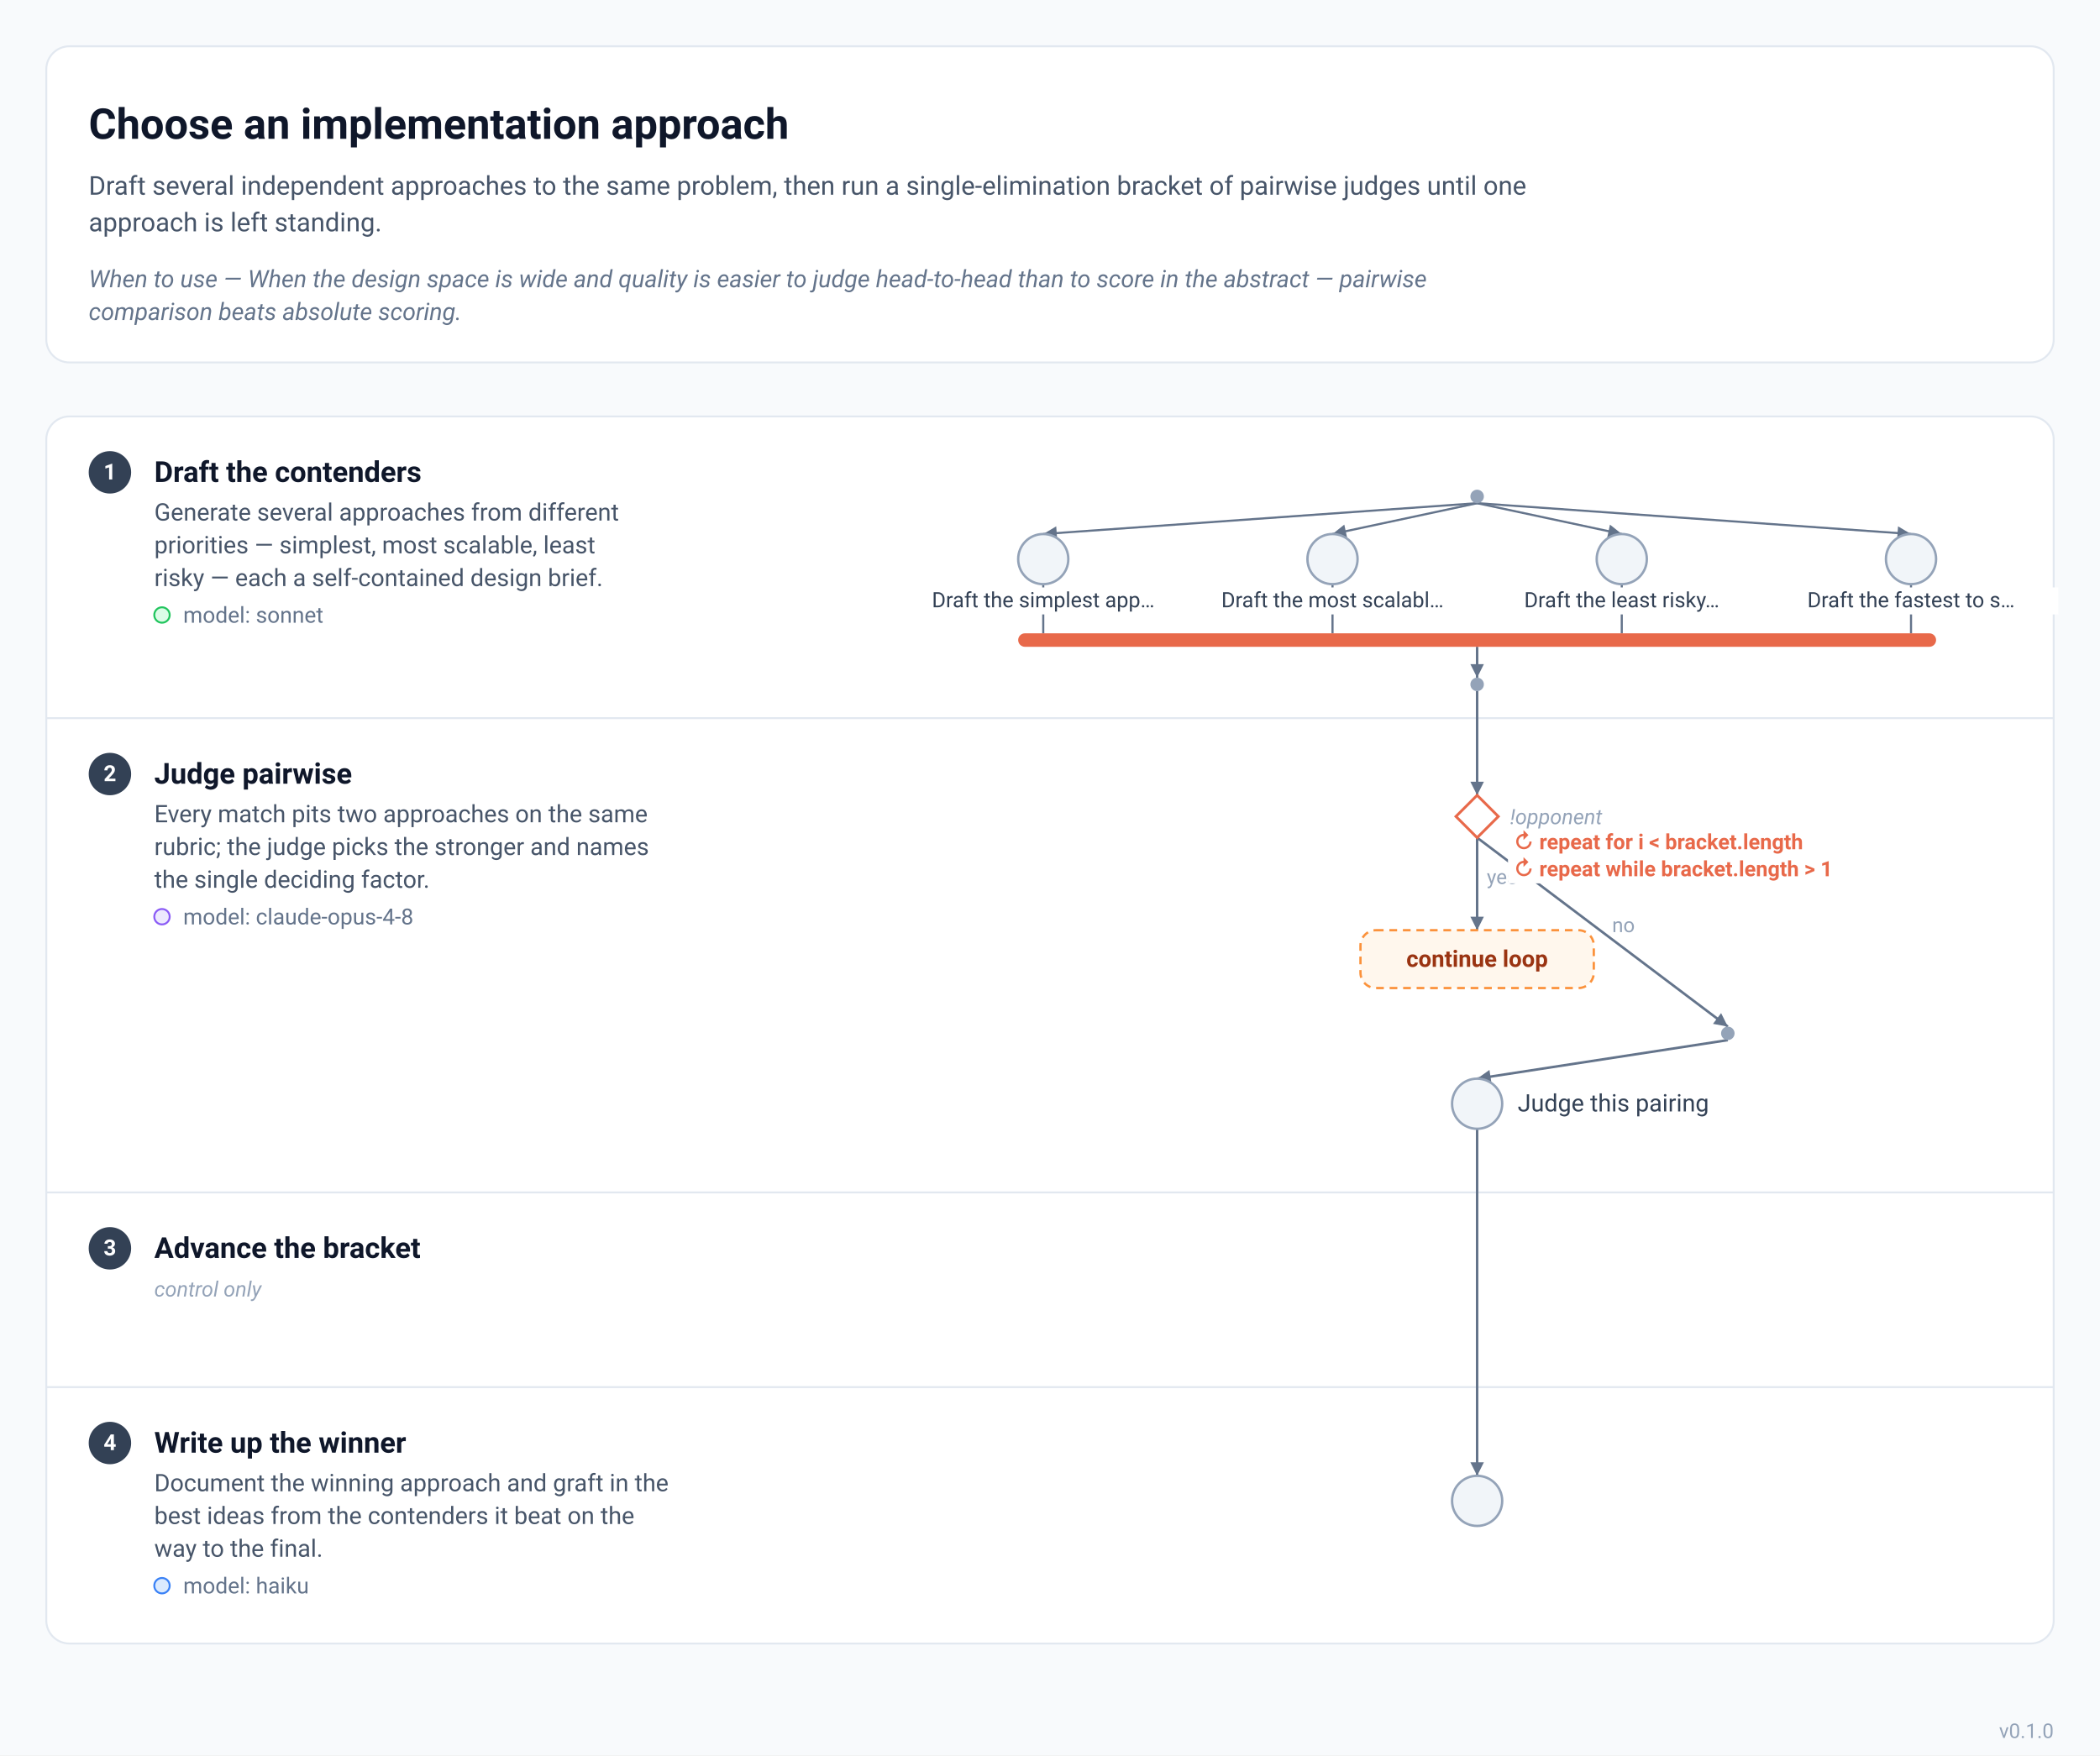
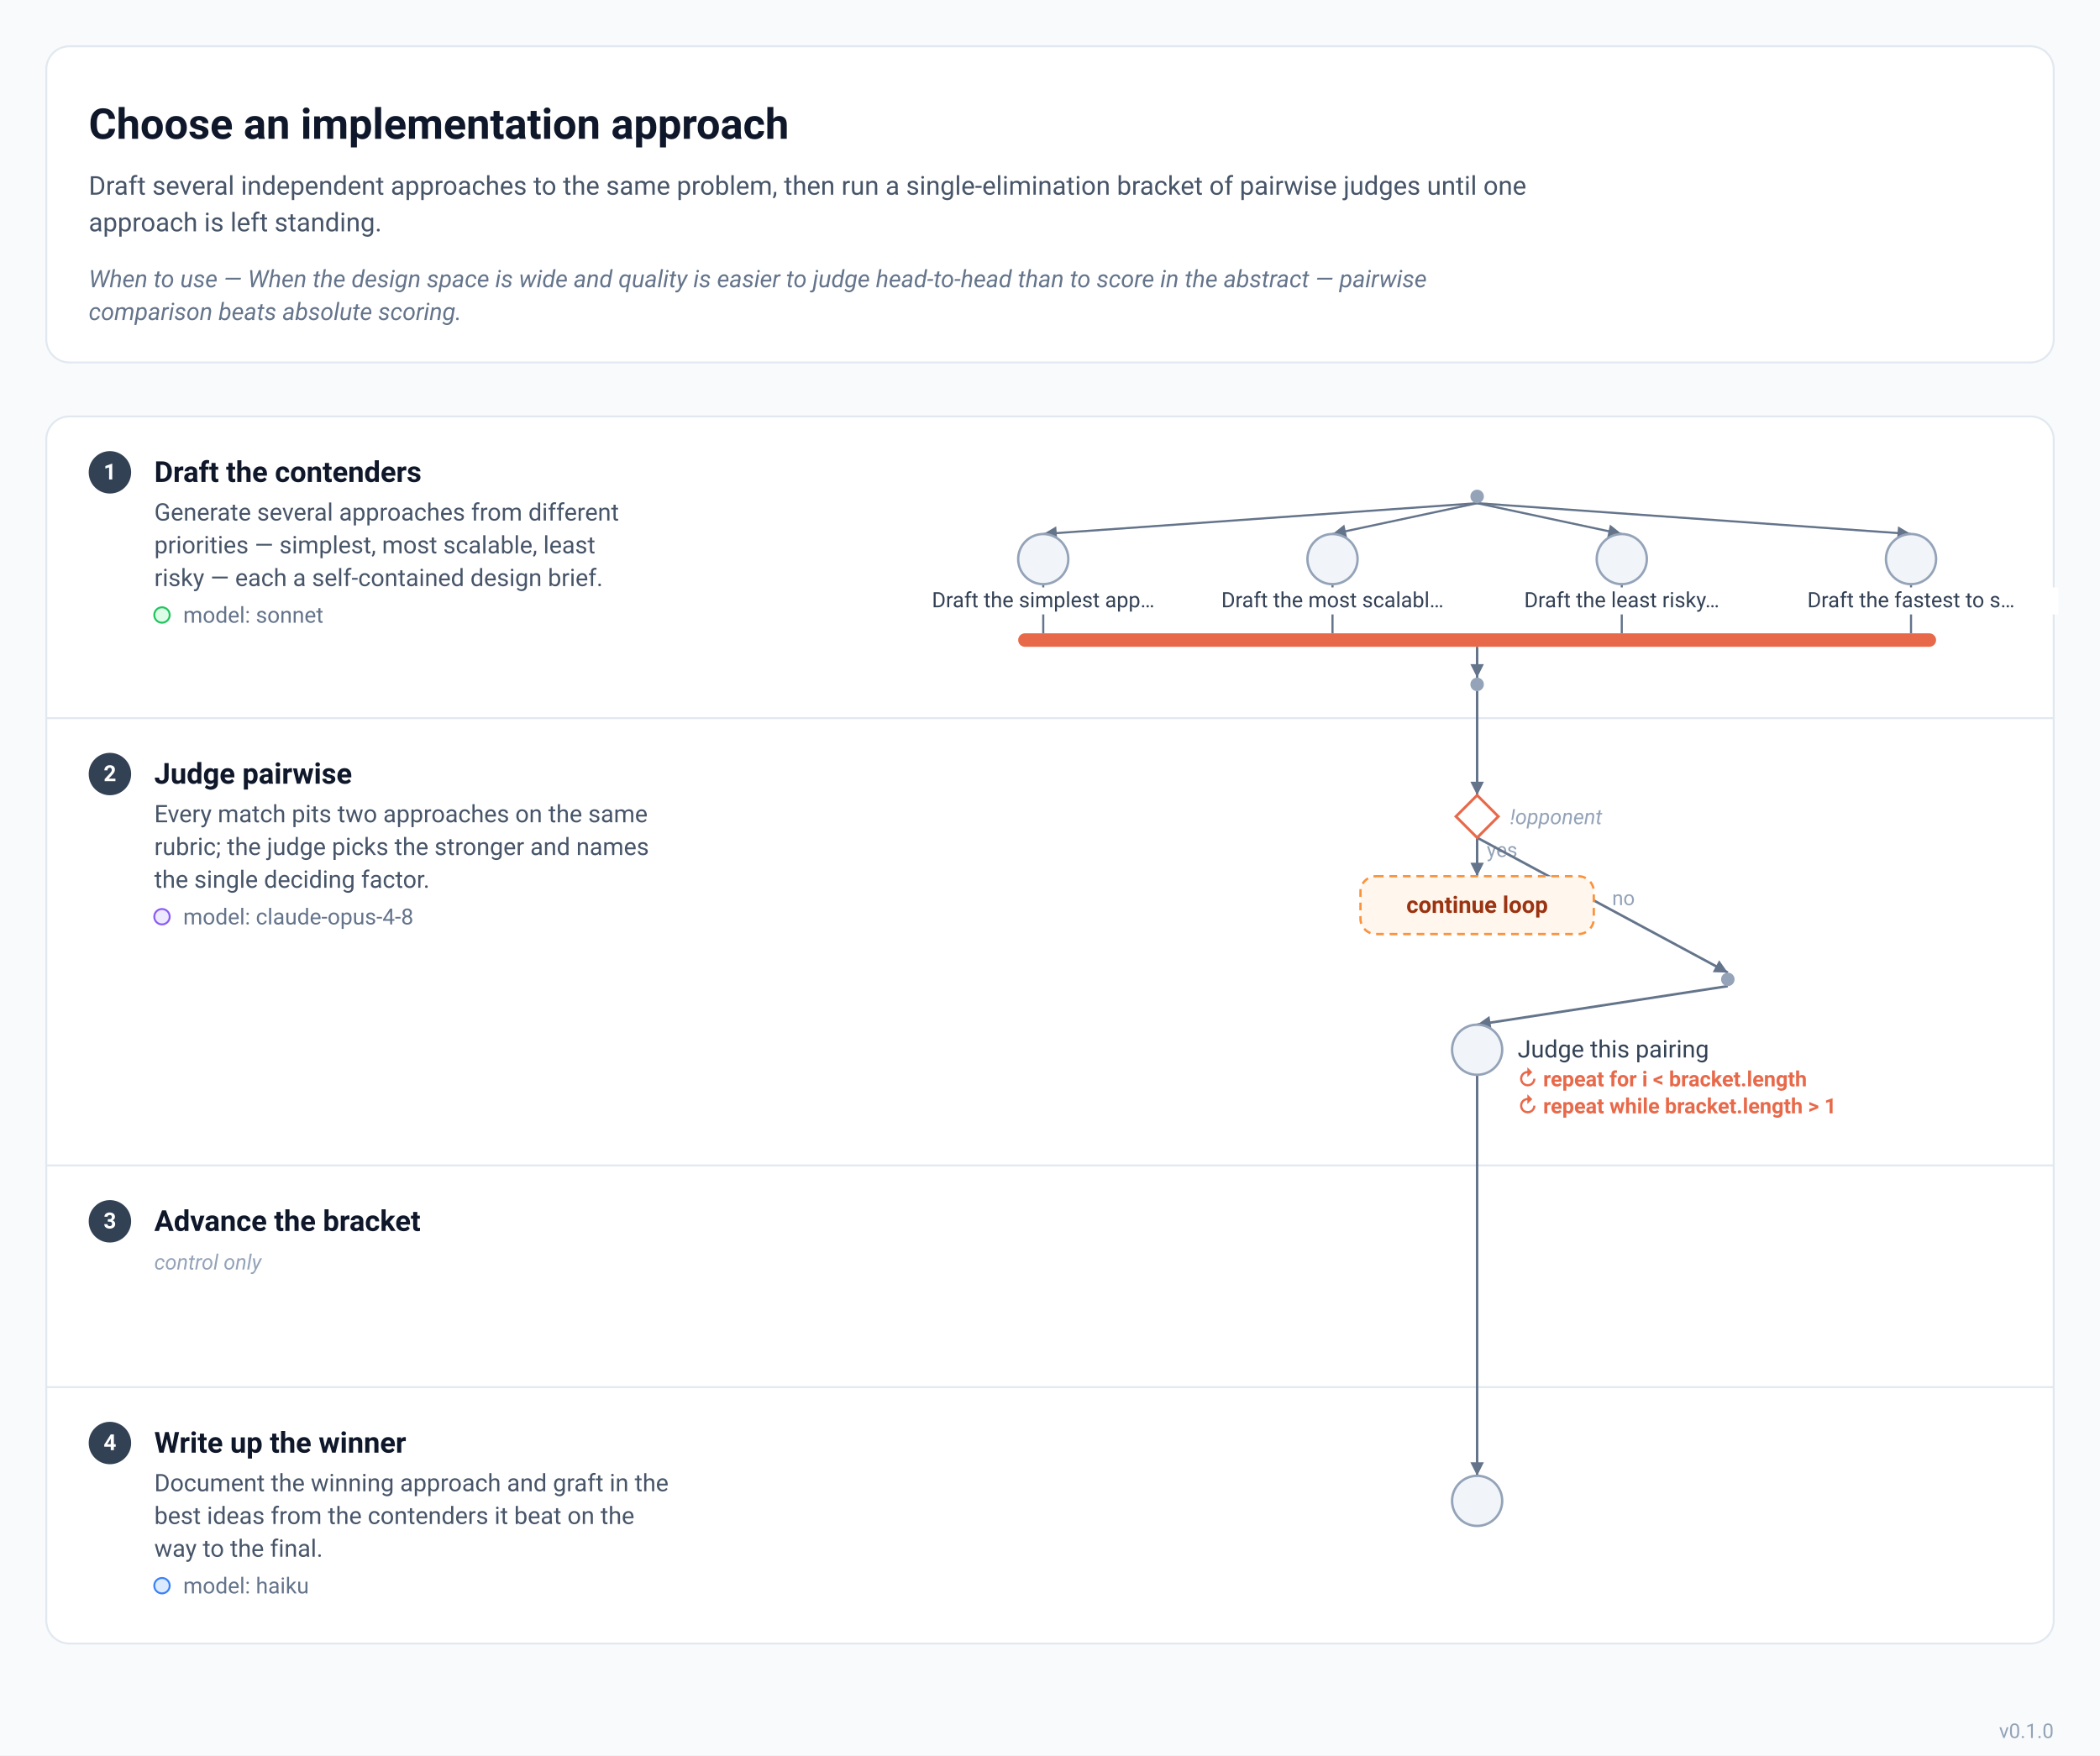
<svg xmlns="http://www.w3.org/2000/svg" width="1089" height="910.5" viewBox="0 0 1089 910.5" font-family="-apple-system, BlinkMacSystemFont, 'Segoe UI', Roboto, Helvetica, Arial, sans-serif">
  <rect width="1089" height="910.5" fill="#f8fafc" />
  <g transform="translate(0 24)">
    <g class="header-card">
      <rect x="24" y="0" width="1041" height="164" rx="12" fill="#ffffff" stroke="#e2e8f0" stroke-width="1" />
      <text x="46" y="48" font-size="22" fill="#0f172a" font-weight="700">Choose an implementation approach</text>
      <text x="46" y="77" font-size="13.5" fill="#475569">Draft several independent approaches to the same problem, then run a single-elimination bracket of pairwise judges until one</text>
      <text x="46" y="96" font-size="13.5" fill="#475569">approach is left standing.</text>
      <text x="46" y="125" font-size="12.5" fill="#64748b" font-style="italic">When to use — When the design space is wide and quality is easier to judge head-to-head than to score in the abstract — pairwise</text>
      <text x="46" y="142" font-size="12.5" fill="#64748b" font-style="italic">comparison beats absolute scoring.</text>
    </g>
  </g>
  <g transform="translate(0 204)">
    <rect x="24" y="12" width="1041" height="636.5" rx="12" fill="#ffffff" stroke="#e2e8f0" stroke-width="1" />
    <g class="swimlane" />
    <g class="swimlane">
      <line x1="24" y1="168.5" x2="1065" y2="168.5" stroke="#e2e8f0" stroke-width="1" />
    </g>
    <g class="swimlane-empty">
-       <line x1="24" y1="414.5" x2="1065" y2="414.5" stroke="#e2e8f0" stroke-width="1" />
+       <line x1="24" y1="400.5" x2="1065" y2="400.5" stroke="#e2e8f0" stroke-width="1" />
    </g>
    <g class="swimlane">
      <line x1="24" y1="515.5" x2="1065" y2="515.5" stroke="#e2e8f0" stroke-width="1" />
    </g>
    <g transform="translate(0 12)">
      <g class="lane-label">
        <circle cx="57" cy="29" r="11" fill="#334155" />
        <text x="57" y="32.7" font-size="11.5" fill="#ffffff" font-weight="700" text-anchor="middle">1</text>
        <text x="80" y="34" font-size="15" fill="#0f172a" font-weight="700">Draft the contenders</text>
        <text x="80" y="54" font-size="12.5" fill="#475569">Generate several approaches from different</text>
        <text x="80" y="71" font-size="12.5" fill="#475569">priorities — simplest, most scalable, least</text>
        <text x="80" y="88" font-size="12.5" fill="#475569">risky — each a self-contained design brief.</text>
        <circle cx="84" cy="103" r="4" fill="#dcfce7" stroke="#22c55e" stroke-width="1" />
        <text x="95" y="107" font-size="11.5" fill="#64748b">model: sonnet</text>
      </g>
    </g>
    <g transform="translate(0 168.5)">
      <g class="lane-label">
        <circle cx="57" cy="29" r="11" fill="#334155" />
        <text x="57" y="32.7" font-size="11.5" fill="#ffffff" font-weight="700" text-anchor="middle">2</text>
        <text x="80" y="34" font-size="15" fill="#0f172a" font-weight="700">Judge pairwise</text>
        <text x="80" y="54" font-size="12.5" fill="#475569">Every match pits two approaches on the same</text>
        <text x="80" y="71" font-size="12.5" fill="#475569">rubric; the judge picks the stronger and names</text>
        <text x="80" y="88" font-size="12.5" fill="#475569">the single deciding factor.</text>
        <circle cx="84" cy="103" r="4" fill="#ede9fe" stroke="#8b5cf6" stroke-width="1" />
        <text x="95" y="107" font-size="11.5" fill="#64748b">model: claude-opus-4-8</text>
      </g>
    </g>
-     <g transform="translate(0 414.5)">
+     <g transform="translate(0 400.5)">
      <g class="lane-label">
        <circle cx="57" cy="29" r="11" fill="#334155" />
        <text x="57" y="32.7" font-size="11.5" fill="#ffffff" font-weight="700" text-anchor="middle">3</text>
        <text x="80" y="34" font-size="15" fill="#0f172a" font-weight="700">Advance the bracket</text>
        <text x="80" y="54" font-size="11" fill="#94a3b8" font-style="italic">control only</text>
      </g>
    </g>
    <g transform="translate(0 515.5)">
      <g class="lane-label">
        <circle cx="57" cy="29" r="11" fill="#334155" />
        <text x="57" y="32.7" font-size="11.5" fill="#ffffff" font-weight="700" text-anchor="middle">4</text>
        <text x="80" y="34" font-size="15" fill="#0f172a" font-weight="700">Write up the winner</text>
        <text x="80" y="54" font-size="12.5" fill="#475569">Document the winning approach and graft in the</text>
        <text x="80" y="71" font-size="12.5" fill="#475569">best ideas from the contenders it beat on the</text>
        <text x="80" y="88" font-size="12.5" fill="#475569">way to the final.</text>
        <circle cx="84" cy="103" r="4" fill="#dbeafe" stroke="#3b82f6" stroke-width="1" />
        <text x="95" y="107" font-size="11.5" fill="#64748b">model: haiku</text>
      </g>
    </g>
    <g class="topology" transform="translate(462 0)">
      <g class="edge">
        <path d="M 304 57 L 79 73" fill="none" stroke="#64748b" stroke-width="1.1" />
        <polygon points="79,73 85.73,69.01 86.23,75.99" fill="#64748b" />
      </g>
      <g class="edge">
        <path d="M 304 57 L 229 73" fill="none" stroke="#64748b" stroke-width="1.1" />
        <polygon points="229,73 235.12,68.12 236.58,74.96" fill="#64748b" />
      </g>
      <g class="edge">
        <path d="M 304 57 L 379 73" fill="none" stroke="#64748b" stroke-width="1.1" />
        <polygon points="379,73 371.42,74.96 372.88,68.12" fill="#64748b" />
      </g>
      <g class="edge">
        <path d="M 304 57 L 529 73" fill="none" stroke="#64748b" stroke-width="1.1" />
        <polygon points="529,73 521.77,75.99 522.27,69.01" fill="#64748b" />
      </g>
      <g class="edge">
        <path d="M 79 99 L 79 124.5" fill="none" stroke="#64748b" stroke-width="1.1" />
      </g>
      <g class="edge">
        <path d="M 229 99 L 229 124.5" fill="none" stroke="#64748b" stroke-width="1.1" />
      </g>
      <g class="edge">
        <path d="M 379 99 L 379 124.5" fill="none" stroke="#64748b" stroke-width="1.1" />
      </g>
      <g class="edge">
        <path d="M 529 99 L 529 124.5" fill="none" stroke="#64748b" stroke-width="1.1" />
      </g>
      <g class="edge">
        <path d="M 304 131.5 L 304 147.5" fill="none" stroke="#64748b" stroke-width="1.3" />
        <polygon points="304,147.5 300.5,140.5 307.5,140.5" fill="#64748b" />
      </g>
      <g class="edge">
-         <path d="M 304 230.5 L 304 278.5" fill="none" stroke="#64748b" stroke-width="1.3" />
-         <polygon points="304,278.5 300.5,271.5 307.5,271.5" fill="#64748b" />
-         <text x="309" y="254.5" font-size="10.5" fill="#94a3b8">yes</text>
+         <path d="M 304 230.5 L 304 250.5" fill="none" stroke="#64748b" stroke-width="1.3" />
+         <polygon points="304,250.5 300.5,243.5 307.5,243.5" fill="#64748b" />
+         <text x="309" y="240.5" font-size="10.5" fill="#94a3b8">yes</text>
      </g>
      <g class="edge">
-         <path d="M 304 230.5 L 434 328.5" fill="none" stroke="#64748b" stroke-width="1.3" />
-         <polygon points="434,328.5 426.3,327.08 430.52,321.49" fill="#64748b" />
-         <text x="374" y="279.5" font-size="10.5" fill="#94a3b8">no</text>
+         <path d="M 304 230.5 L 434 300.5" fill="none" stroke="#64748b" stroke-width="1.3" />
+         <polygon points="434,300.5 426.18,300.26 429.5,294.1" fill="#64748b" />
+         <text x="374" y="265.5" font-size="10.5" fill="#94a3b8">no</text>
      </g>
      <g class="edge">
-         <path d="M 434 335.5 L 304 355.5" fill="none" stroke="#64748b" stroke-width="1.3" />
-         <polygon points="304,355.5 310.39,350.98 311.45,357.89" fill="#64748b" />
+         <path d="M 434 307.5 L 304 327.5" fill="none" stroke="#64748b" stroke-width="1.3" />
+         <polygon points="304,327.5 310.39,322.98 311.45,329.89" fill="#64748b" />
      </g>
      <g class="edge">
        <path d="M 304 154.5 L 304 208.5" fill="none" stroke="#64748b" stroke-width="1.3" />
        <polygon points="304,208.5 300.5,201.5 307.5,201.5" fill="#64748b" />
      </g>
      <g class="edge">
-         <path d="M 304 381.5 L 304 561.5" fill="none" stroke="#64748b" stroke-width="1.3" />
+         <path d="M 304 353.5 L 304 561.5" fill="none" stroke="#64748b" stroke-width="1.3" />
        <polygon points="304,561.5 300.5,554.5 307.5,554.5" fill="#64748b" />
      </g>
      <circle class="hub" cx="304" cy="53.5" r="3.5" fill="#94a3b8" />
      <g class="agent-node">
        <circle cx="79" cy="86" r="13" fill="#f1f5f9" stroke="#94a3b8" stroke-width="1.25" />
        <rect x="2.63" y="100.7" width="152.74" height="14" fill="#ffffff" />
        <text x="79" y="111" font-size="11" fill="#334155" text-anchor="middle">Draft the simplest app…</text>
      </g>
      <g class="agent-node">
        <circle cx="229" cy="86" r="13" fill="#f1f5f9" stroke="#94a3b8" stroke-width="1.25" />
        <rect x="152.63" y="100.7" width="152.74" height="14" fill="#ffffff" />
        <text x="229" y="111" font-size="11" fill="#334155" text-anchor="middle">Draft the most scalabl…</text>
      </g>
      <g class="agent-node">
        <circle cx="379" cy="86" r="13" fill="#f1f5f9" stroke="#94a3b8" stroke-width="1.25" />
        <rect x="305.82" y="100.7" width="146.36" height="14" fill="#ffffff" />
        <text x="379" y="111" font-size="11" fill="#334155" text-anchor="middle">Draft the least risky…</text>
      </g>
      <g class="agent-node">
        <circle cx="529" cy="86" r="13" fill="#f1f5f9" stroke="#94a3b8" stroke-width="1.25" />
        <rect x="452.63" y="100.7" width="152.74" height="14" fill="#ffffff" />
        <text x="529" y="111" font-size="11" fill="#334155" text-anchor="middle">Draft the fastest to s…</text>
      </g>
      <rect class="barrier" x="66" y="124.5" width="476" height="7" rx="3.5" fill="#e8694a" />
      <circle class="hub" cx="304" cy="151" r="3.5" fill="#94a3b8" />
      <g class="decision">
        <polygon points="304,208.5 315,219.5 304,230.5 293,219.5" fill="#ffffff" stroke="#e8694a" stroke-width="1.4" />
        <rect x="318" y="213.2" width="63.42" height="14" fill="#ffffff" />
        <text x="321" y="223.5" font-size="11" fill="#94a3b8" font-style="italic">!opponent</text>
      </g>
      <g class="control-node">
-         <rect class="control-box" x="243.5" y="278.5" width="121" height="30" rx="8" fill="#fff7ed" stroke="#fb923c" stroke-width="1.2" stroke-dasharray="4 3" />
-         <text x="304" y="297.5" font-size="12" fill="#9a3412" font-weight="600" text-anchor="middle">continue loop</text>
+         <rect class="control-box" x="243.5" y="250.5" width="121" height="30" rx="8" fill="#fff7ed" stroke="#fb923c" stroke-width="1.2" stroke-dasharray="4 3" />
+         <text x="304" y="269.5" font-size="12" fill="#9a3412" font-weight="600" text-anchor="middle">continue loop</text>
      </g>
-       <circle class="hub" cx="434" cy="332" r="3.5" fill="#94a3b8" />
+       <circle class="hub" cx="434" cy="304" r="3.5" fill="#94a3b8" />
      <g class="agent-node">
-         <circle cx="304" cy="368.5" r="13" fill="#f1f5f9" stroke="#94a3b8" stroke-width="1.25" />
-         <rect x="322" y="361" width="136.5" height="15.5" fill="#ffffff" />
-         <text x="325" y="372.5" font-size="12.5" fill="#334155">Judge this pairing</text>
+         <circle cx="304" cy="340.5" r="13" fill="#f1f5f9" stroke="#94a3b8" stroke-width="1.25" />
+         <rect x="322" y="333" width="136.5" height="15.5" fill="#ffffff" />
+         <text x="325" y="344.5" font-size="12.5" fill="#334155">Judge this pairing</text>
      </g>
      <g class="agent-node">
        <circle cx="304" cy="574.5" r="13" fill="#f1f5f9" stroke="#94a3b8" stroke-width="1.25" />
      </g>
      <g class="loop-badge">
-         <rect x="320" y="226.2" width="203.78" height="14" fill="#ffffff" />
-         <text x="323" y="236.5" font-size="11" fill="#e8694a" font-weight="600">↻ repeat for i &lt; bracket.length</text>
+         <rect x="322" y="349.2" width="203.78" height="14" fill="#ffffff" />
+         <text x="325" y="359.5" font-size="11" fill="#e8694a" font-weight="600">↻ repeat for i &lt; bracket.length</text>
      </g>
      <g class="loop-badge">
-         <rect x="320" y="240.2" width="216.54" height="14" fill="#ffffff" />
-         <text x="323" y="250.5" font-size="11" fill="#e8694a" font-weight="600">↻ repeat while bracket.length &gt; 1</text>
+         <rect x="322" y="363.2" width="216.54" height="14" fill="#ffffff" />
+         <text x="325" y="373.5" font-size="11" fill="#e8694a" font-weight="600">↻ repeat while bracket.length &gt; 1</text>
      </g>
    </g>
  </g>
  <g class="provenance">
    <text x="1065" y="901.5" font-size="10.5" fill="#94a3b8" text-anchor="end">v0.1.0</text>
  </g>
</svg>
